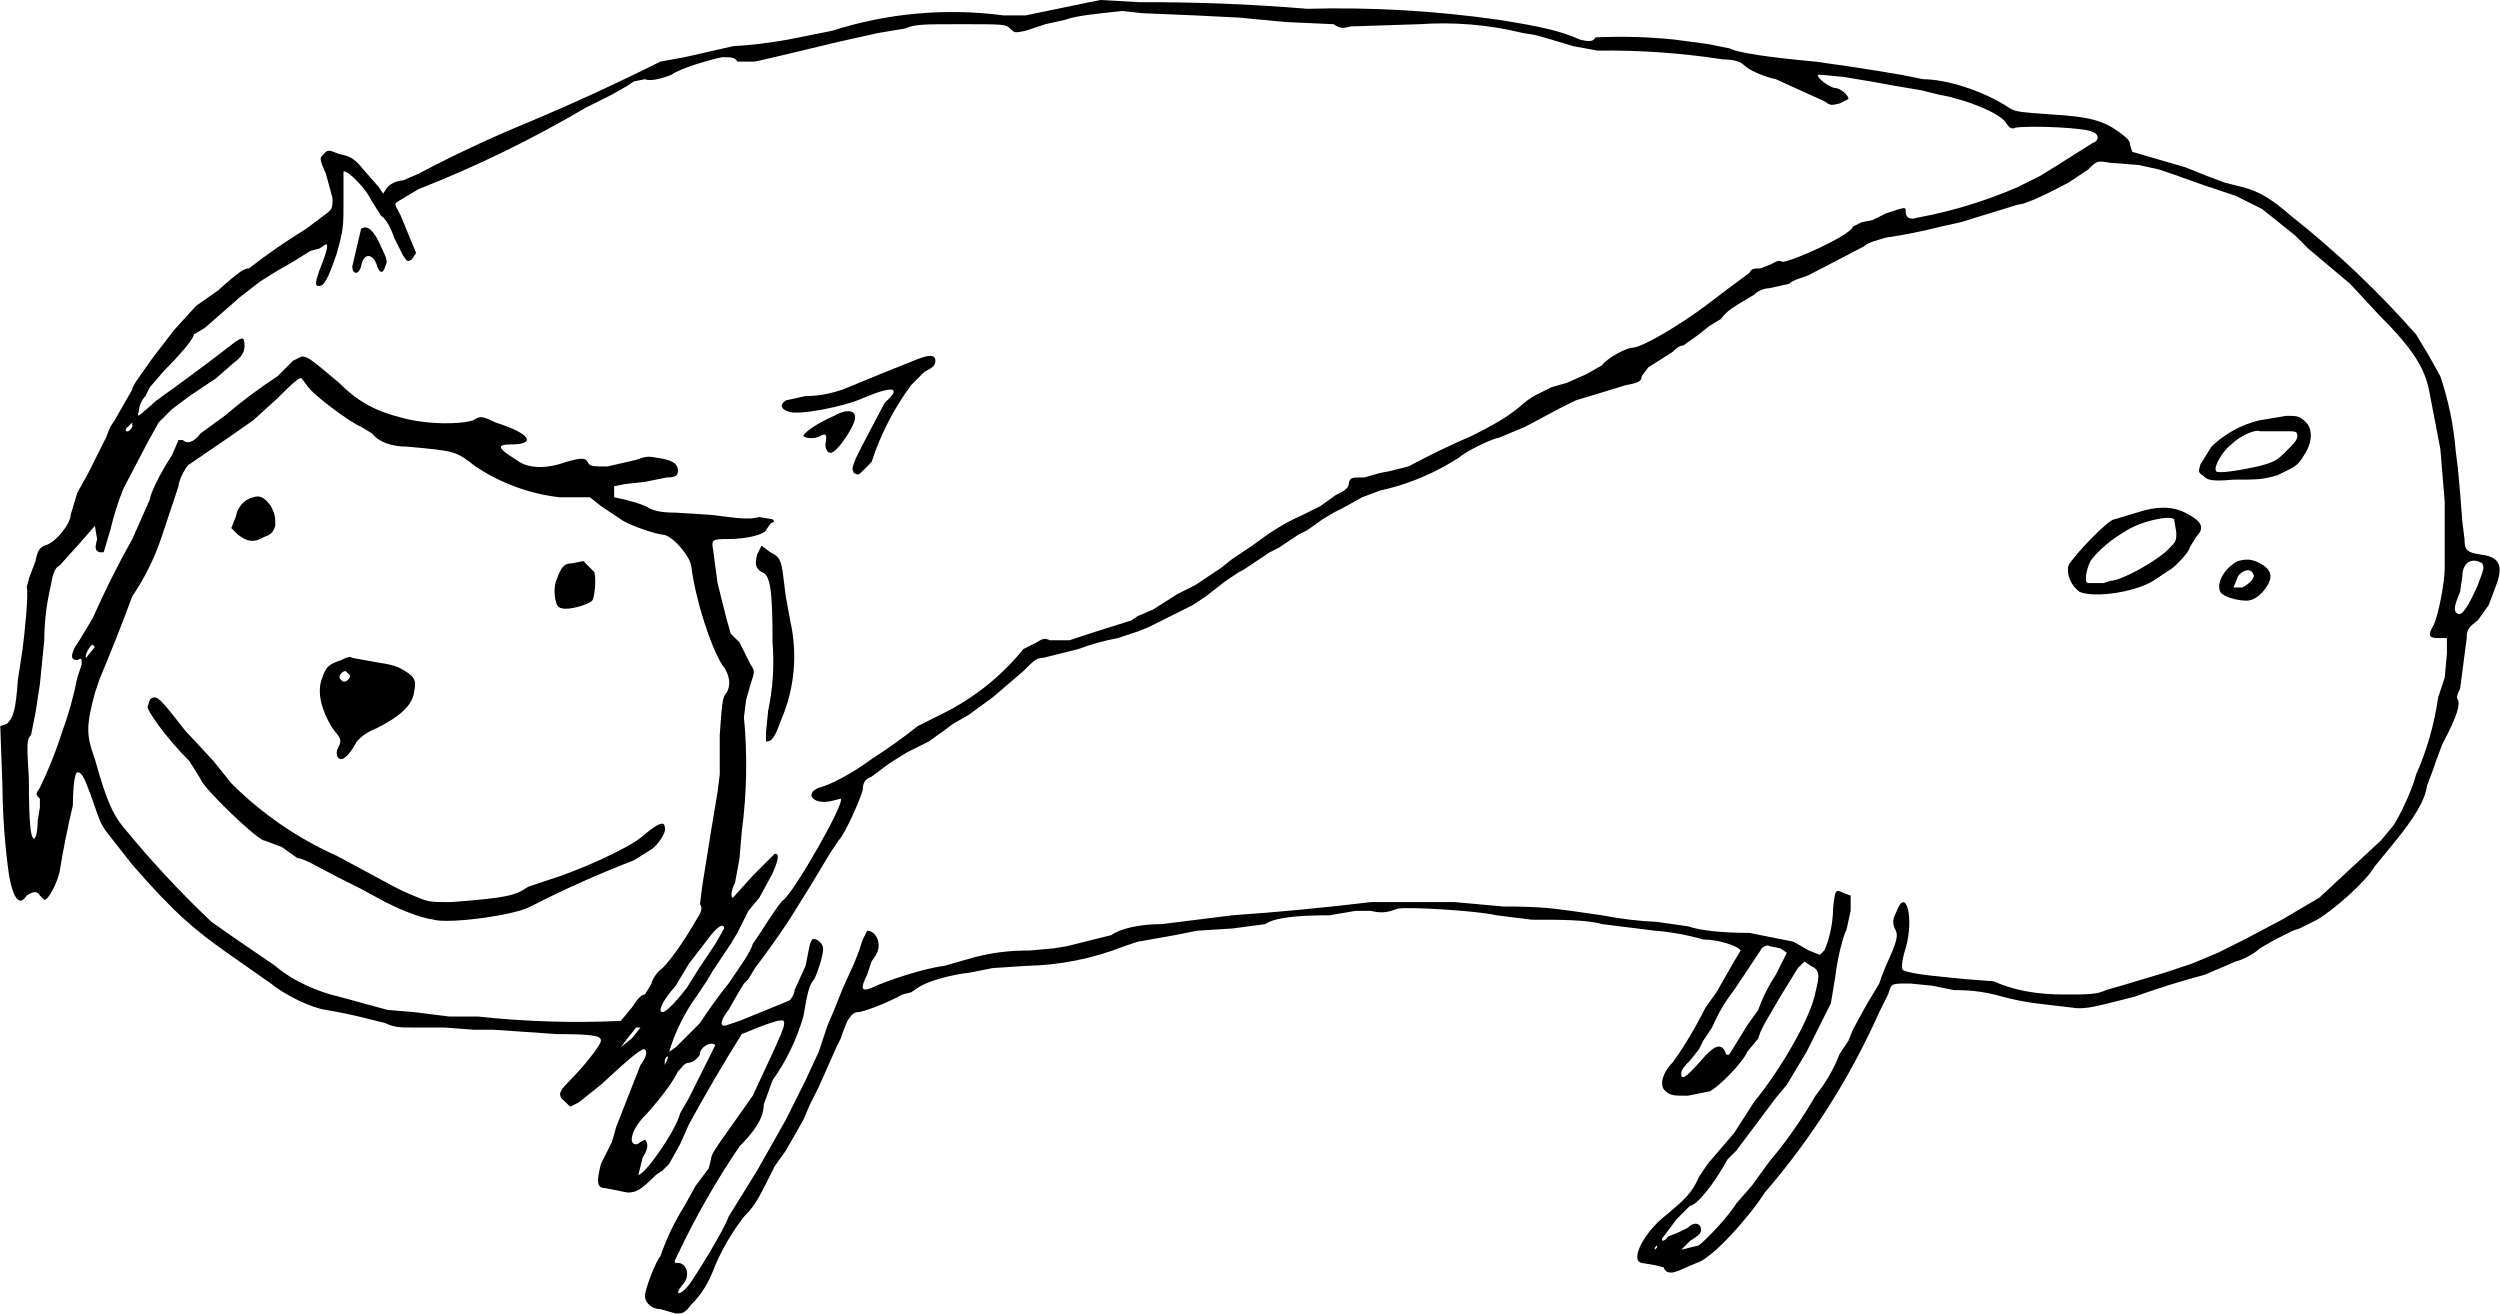
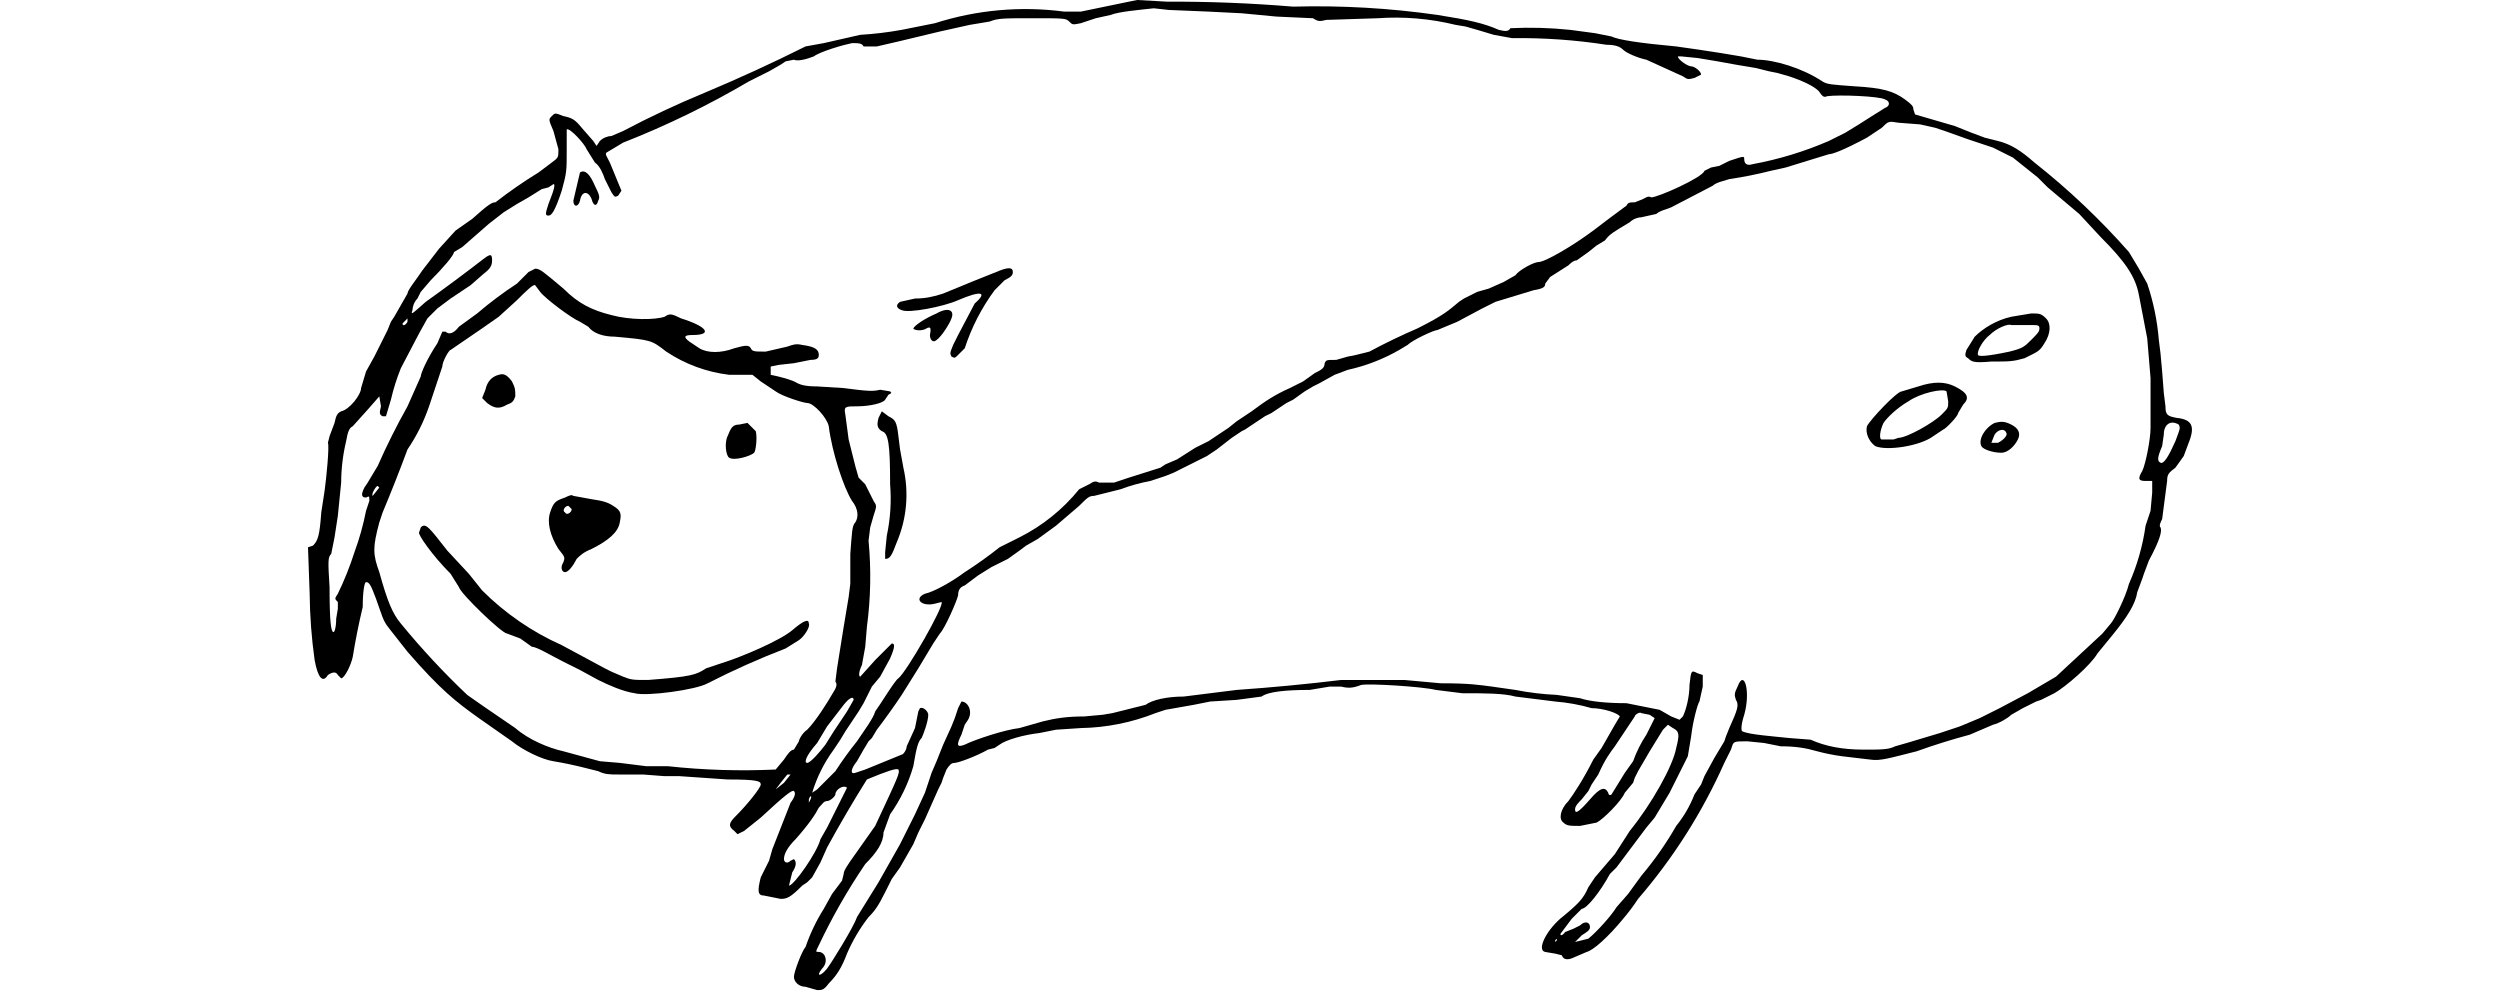
- <svg xmlns="http://www.w3.org/2000/svg" version="1" width="1515" height="796" viewBox="0 0 1136 597">
+ <svg xmlns="http://www.w3.org/2000/svg" version="1" width="1515" height="600" viewBox="0 0 1136 597">
  <path d="M500 0l-5 1-29 6h-10a179 179 0 0 0-78 7l-20 4a212 212 0 0 1-25 3l-22 5-11 2a995 995 0 0 1-61 28 573 573 0 0 0-49 23l-7 3c-2 0-5 1-7 3l-2 3-2-3-7-8c-4-5-6-6-11-7-5-2-5-2-7 0s-2 2 1 9l3 11c0 5 0 5-4 8l-8 6a287 287 0 0 0-26 18c-2 0-4 1-14 10l-10 7-10 11-10 13c-4 6-9 12-9 14l-4 7-4 7-2 3-2 5-4 8-4 8-5 9-3 10c0 4-7 13-12 14-2 1-3 2-4 7l-3 8-1 4c1 2-1 22-2 29l-2 13c-1 14-2 17-5 20l-3 1 1 28a308 308 0 0 0 3 40c2 11 5 14 8 9 3-2 5-2 6 0l2 2c2 0 6-8 7-13a415 415 0 0 1 6-30c0-9 1-15 2-15 2 0 3 2 6 10 4 11 4 13 8 18l11 14c20 23 29 30 43 40l20 14c6 5 18 11 25 12a233 233 0 0 1 19 4l8 2c4 2 7 2 12 2h15l13 1h9l29 2c18 0 20 1 20 3s-8 12-15 19c-4 4-5 6-1 9l2 2 4-2 10-8c14-13 19-17 20-16s1 3-2 7l-11 28-2 7-5 10c-2 8-2 11 2 11l10 2c4 0 6-1 13-8l3-2 3-3 5-9 4-9a785 785 0 0 1 24-41c12-5 18-7 19-6 1 2 0 4-14 34l-12 17c-5 7-7 10-7 12l-1 4-6 8-5 9a111 111 0 0 0-11 23c-2 2-7 15-7 18s3 6 7 6l7 2c3 0 4 0 7-4 5-5 8-10 11-18a101 101 0 0 1 13-22c4-4 6-7 10-15l4-8 5-7 8-14 3-7 4-8 8-18 2-4 1-3 2-5c2-3 3-4 5-4s13-4 20-8l4-1 3-2c4-3 15-6 24-7l10-2 15-1a128 128 0 0 0 45-9l6-2 17-3 10-2 16-1 15-2c4-3 15-4 29-4l12-2h7c4 1 7 1 12-1 5-1 37 1 45 3l16 2c13 0 25 0 32 2l24 3a111 111 0 0 1 22 4c7 0 16 3 17 5l-3 5-4 7-4 7-5 7c-6 12-12 21-15 25-5 5-6 11-3 13 2 2 4 2 10 2l10-2c4-2 15-13 17-18l5-6 1-3 2-4 7-12 8-13 3-3 3 2c4 2 4 4 2 12-2 11-15 34-28 50l-9 14-12 14-4 6c-3 7-6 10-17 19-9 8-14 19-9 20l6 1 4 1c1 3 4 3 8 1l7-3c4-1 13-9 22-20a114 114 0 0 0 9-12 332 332 0 0 0 52-82l4-8 1-3c1-2 2-2 9-2l10 1 10 2c9 0 15 1 22 3a120 120 0 0 0 15 3l17 2c6 1 12-1 28-5a392 392 0 0 1 32-10l14-6c4-1 9-4 11-6l7-4 4-2 4-2 3-1 8-4c7-4 22-17 26-24l9-11c9-11 14-19 15-26l3-8 1-3 3-8c7-13 8-18 7-20-1-1 0-3 1-5l3-23c0-4 1-5 5-8l5-7 3-8c4-10 2-14-7-15-6-1-7-2-7-7l-1-8-1-13-1-11-1-8a142 142 0 0 0-7-34l-5-9-6-10a436 436 0 0 0-57-54c-8-7-14-11-22-13l-8-2-8-3-10-4-24-7-1-3c0-2-1-3-5-6-7-5-13-7-31-8-13-1-16-1-19-3-12-8-29-13-39-13l-10-2-12-2-13-2-14-2c-22-2-35-4-39-6l-10-2-15-2a237 237 0 0 0-36-1c-1 2-3 2-7 1-9-4-18-6-37-9a515 515 0 0 0-87-5 876 876 0 0 0-76-3l-18-1zm19 6l24 1 20 1 21 2 22 1c3 2 4 2 8 1l31-1a152 152 0 0 1 47 4l6 1 7 2 10 3 11 2a344 344 0 0 1 57 4c5 0 8 1 10 3s9 5 14 6l22 10c3 2 3 2 7 1l4-2c0-2-4-5-6-5s-8-4-8-6h2l10 1 12 2 11 2 12 2 8 2 5 1 7 2c9 3 15 6 18 9 2 3 3 4 5 3 7-1 32 0 35 2 3 1 3 4 0 5l-8 5a536 536 0 0 1-16 10l-10 5a212 212 0 0 1-46 14c-3 1-5 0-5-3 0-2 0-2-9 1l-6 3-5 1-4 2c-1 4-28 16-32 16-2-1-3 0-5 1l-5 2c-3 0-4 0-5 2a1129 1129 0 0 0-20 15c-12 9-29 19-33 19-3 0-12 5-14 8l-7 4-9 4-7 2-4 2-4 2-3 2c-6 5-9 8-25 16a377 377 0 0 0-29 14l-8 2-5 1-7 2c-6 0-6 0-7 2 0 3-2 4-6 6l-7 5-8 4c-9 4-15 8-23 14l-9 6-5 4-3 2-3 2-3 2-3 2-8 4-11 7-7 3-3 2-19 6-9 3h-9c-2-1-3-1-6 1l-4 2-2 1a110 110 0 0 1-36 29l-12 6a253 253 0 0 1-21 15c-8 6-19 12-24 13-7 3-2 8 6 6l4-1c2 2-21 42-26 46-2 1-11 16-14 20-1 4-7 12-11 18a217 217 0 0 0-13 18l-4 4-7 7-3 2a86 86 0 0 1 13-26l4-6 3-5 4-6 4-6 3-5 3-6 2-4 5-6 6-11c3-7 3-9 1-9l-10 10-9 10c-1 0-1-3 1-7l2-11 1-12a229 229 0 0 0 1-52l1-8 2-7c2-6 2-6 0-9l-2-4-3-6-4-4-2-7-4-16-2-15c-1-5 0-5 7-5 8 0 16-2 17-4l2-3c2-1 2-1 1-2l-6-1c-4 1-7 1-22-1l-16-1c-7 0-10-1-12-2-3-2-11-4-16-5v-5l5-1 9-1 10-2c4 0 5-1 5-3 0-3-2-5-10-6-4-1-6 0-9 1l-13 3c-7 0-8 0-9-2s-3-2-10 0c-8 3-16 3-21 0l-6-4c-4-3-3-4 2-4 12 0 9-5-7-10-6-3-7-3-10-1-6 2-21 2-32-1-12-3-20-7-29-16-12-10-14-12-17-12l-4 2-7 7a234 234 0 0 0-24 18l-11 8c-3 4-6 5-8 3h-2l-3 7c-6 9-10 18-10 20l-8 18a420 420 0 0 0-18 36l-6 10-2 3c-2 4-2 6 1 6 2-1 2-1 2 2l-2 6a163 163 0 0 1-7 25 188 188 0 0 1-10 25c-2 3-2 3 0 5v4l-1 6c0 5-1 9-2 8s-2-5-2-27c-1-16-1-18 1-20l2-10 2-13 2-20a109 109 0 0 1 3-25c1-6 2-8 4-9l9-10 7-8 1 6c-1 4-1 5 1 6h2l3-10a127 127 0 0 1 6-19l11-21 5-9 6-6 8-6 12-8 8-7c4-3 5-5 5-8 0-4-1-4-5-1a1123 1123 0 0 1-35 26c-9 8-9 8-8 5 0-2 1-5 3-7l2-4 6-7c7-7 14-15 14-17l5-3 8-7 8-7 9-7 8-5 7-4 8-5 4-1 3-2c1 0 1 2-3 12-2 6-2 7 0 7s4-3 8-15c3-11 3-12 3-24V78c2-1 11 9 12 12l5 8c3 2 5 7 6 10l4 8c2 3 2 3 4 2l2-3-7-17c-2-4-3-5-2-6l10-6a534 534 0 0 0 76-37l4-2 8-4 7-4 3-2 5-1c2 1 7 0 12-2 4-3 18-7 23-8 4 0 6 0 7 2h8l13-3 25-6 9-2 9-2 12-2c5-2 8-2 26-2 19 0 20 0 22 2s2 2 7 1l9-3 9-2c5-2 17-3 26-4l9 1zm453 69l9 2 6 2 14 5 15 5 8 4 4 2 15 12 6 6 19 16 13 14c15 15 21 24 23 35l5 26 2 24v30c0 7-3 22-5 26-3 5-2 6 2 6h4v7l-1 11-3 9a131 131 0 0 1-10 35c-2 8-9 22-11 24l-5 6-28 26-17 10-17 9-12 6-12 5-6 2-6 2-20 6-7 2c-4 2-8 2-19 2-13 0-23-2-32-6l-13-1c-9-1-24-2-28-4-1 0-1-4 1-10 4-14 0-28-4-17-2 4-2 5-1 8 2 3 1 6-4 17l-2 5-1 3-6 10-6 11-2 5-4 6a71 71 0 0 1-11 19 203 203 0 0 1-21 30l-8 11-7 8c-3 5-12 15-17 19l-8 2 4-4c3-2 5-3 5-5 0-3-3-4-6-1l-4 2-5 2c-2 3-4 2-2 0l6-8 6-6c3 0 11-10 17-21l4-4 12-16 6-8 5-6 3-5 3-5 3-5 11-22 2-12c1-9 4-20 5-21l2-9v-7l-3-1c-4-2-4-2-5 7 0 7-2 15-4 19l-2 2-5-2-7-4-20-4c-12 0-22-1-28-3l-14-2a168 168 0 0 1-25-3l-14-2c-8-1-13-2-31-2l-22-2h-38a1257 1257 0 0 1-63 6l-16 2-16 2c-10 0-19 2-23 5l-20 5-6 1-11 1c-10 0-17 1-25 3l-14 4c-9 1-27 7-33 10-5 2-5 0-2-6l2-6 2-3c3-5 0-11-4-11l-2 4-2 6-2 5-5 11-4 10-3 7-4 12-6 13-9 18-13 23-13 21c-2 6-15 27-18 31-4 5-7 5-3 0 4-4 2-10-2-10-2 0-2 0 0-4a365 365 0 0 1 28-49c7-7 11-13 11-19l4-11a96 96 0 0 0 14-29c2-12 3-15 5-17 1-2 4-10 4-14 0-2-3-5-5-4l-1 2-2 10-5 11c0 2-2 5-3 5l-22 9-6 2c-3 1-3-2 1-7l4-7 3-5 2-2 3-5a417 417 0 0 0 15-21l10-16 9-15 4-6c3-3 10-19 11-23 0-3 1-5 4-6l8-6 8-5 10-5 7-5 4-3 7-4 11-8 7-6 7-6c5-5 6-6 9-6l16-4a105 105 0 0 1 18-5l9-3 5-2 4-2 4-2 4-2 4-2 4-2 6-4 9-7 6-4 2-1 6-4 6-4 4-2 9-6 4-2 7-5 5-3 4-2 9-5 8-3a109 109 0 0 0 31-12l5-3c3-3 16-9 18-9l12-5 15-8 8-4 23-7c6-1 7-2 7-4l3-4 11-7c1-1 3-3 5-3l7-5 5-4 5-3c3-4 5-5 15-11 2-2 5-3 7-3l9-2c2-2 7-3 9-4l25-13c2-2 7-3 10-4a247 247 0 0 0 25-5l9-2 26-8c2 0 8-2 23-10l9-6c4-4 4-4 10-3l13 1zM140 176c3 4 19 16 24 18l5 3c3 4 9 6 16 6 22 2 22 2 31 9a87 87 0 0 0 38 14h14l5 4 9 6c4 3 17 7 19 7 4 0 12 9 13 14 2 16 9 37 14 45 4 5 4 10 2 13-2 2-2 6-3 19v18l-1 8-3 18-4 25-1 8c1 1 1 3-1 6-4 7-11 18-16 23-3 2-5 6-5 7l-3 5c-2 0-4 3-6 6l-5 6a421 421 0 0 1-65-2h-13l-16-2-12-1-22-6c-9-2-21-7-29-14l-19-13-10-7a465 465 0 0 1-40-43c-5-6-8-13-13-31-4-11-4-15 0-30l2-6a978 978 0 0 0 15-38 109 109 0 0 0 13-26l8-24c0-3 4-10 5-10l19-13 10-7 11-10c5-5 10-10 11-9l3 4zm-80 18c-1 2-3 3-3 1l3-3v2zm1068 62c1 2 1 2-2 10-4 9-7 14-9 13s-2-3 1-10l1-7c0-6 4-9 9-6zM43 294l-4 5c-1-1 2-6 3-6l1 1zm286 128l-4 7-4 6-4 6-5 8c-3 4-9 11-11 11s-1-4 6-12l6-10 10-13c4-5 6-5 6-3zm480 9l3 2-5 10a73 73 0 0 0-8 16l-5 7-8 13c-1 1-2 0-2-1-2-4-5-3-11 4-7 8-9 9-9 6 0-2 2-4 4-6l4-5 2-4 4-6c4-9 7-13 10-17l4-6 4-6 4-6c0-1 3-3 4-2l5 1zm-522 41l-5 4 3-4 4-5h2l-4 5zm38 3l-12 24-4 7c-2 8-16 28-19 28l2-8c2-3 3-6 1-8l-2 1c-2 2-4 1-4-1 0-3 2-7 7-12 8-9 12-15 14-19 2-2 3-4 5-4s5-3 5-4c0-3 5-6 7-4zm-22 7l-1 2v-2c1-3 2-2 1 0zm450 85l-1 1v-1l1-1v1z" />
  <path d="M164 104l-4 17c0 4 3 4 4 0 1-6 5-6 7-1 1 4 3 5 4 1 1-2 1-3-2-9-3-7-6-10-9-8zM415 164l-15 6-17 7c-6 2-11 3-17 3l-9 2c-3 2-2 4 1 5 4 2 25-2 34-6 14-6 18-5 10 2l-10 19-3 6c-2 5-2 5-1 7 2 1 2 1 4-1l4-4a123 123 0 0 1 18-35l6-6c4-2 5-3 5-5 0-3-3-3-10 0z" />
  <path d="M379 189c-7 3-13 7-14 9 0 1 5 2 8 0 2-1 3-1 2 4 0 3 2 5 4 3 3-2 8-10 9-13 2-5-2-7-9-3zM344 252c-1 4-1 6 2 8 4 1 5 8 5 32a107 107 0 0 1-2 31l-1 10v4c3 0 4-2 7-10a73 73 0 0 0 4-45l-2-11-1-8c-1-9-2-10-6-12l-4-3-2 4zM1027 191c-9 2-17 7-22 12l-5 8c-1 3-1 4 1 5 2 2 3 3 14 2 11 0 13 0 20-2 8-4 9-4 12-9 4-6 4-12 1-15s-4-3-9-3l-12 2zm5 5h7c4 0 5 0 5 2s-1 3-5 7-5 5-13 7c-14 3-19 3-19 2-1-2 3-9 7-12 4-4 11-7 13-6h5zM971 233l-10 3c-3 0-19 17-21 21-1 4 1 9 5 12 7 3 27 0 35-6l6-4c1 0 9-8 9-10l3-5c4-4 3-7-5-11-6-3-13-3-22 0zm17 3l1 6c0 4 0 4-4 8-5 5-21 14-26 14l-3 1h-7c-2 0-1-6 1-10 2-3 8-9 15-13 7-5 21-8 23-6zM1017 255c-6 3-10 10-8 14 1 2 7 4 12 4 4 0 8-4 10-8s0-7-4-9-6-2-10-1zm7 6c1 1-1 4-5 6h-4l2-5c2-3 6-4 7-1zM115 226c-4 1-7 4-8 9l-2 5 3 3c4 3 7 4 12 1 3-1 4-2 5-5 0-4 0-5-2-9-3-4-5-5-8-4zM260 256c-4 0-5 2-7 7-2 4-1 12 1 13 3 2 13-1 15-3 1-1 2-9 1-13l-5-5-5 1zM155 300c-6 2-7 3-9 9s0 14 5 22c4 5 4 5 3 8-2 3-1 6 1 6s5-4 7-8c2-2 4-4 9-6 10-5 16-10 17-16 1-5 1-7-4-10-3-2-6-3-13-4l-11-2c-1-1-3 0-5 1zm4 7c0 2-3 4-4 2-2-1 0-4 2-4l2 2z" />
  <path d="M68 318l-1 3c-1 1 8 14 19 25l5 8c1 4 26 28 29 28l8 3 7 5c3 0 11 5 19 9l10 5 11 6c6 3 15 7 22 8 7 2 37-2 44-6a490 490 0 0 1 47-21l8-5c3-2 7-8 6-10 0-3-3-2-10 4s-30 16-43 20l-9 3c-6 4-9 5-35 7-9 0-10 0-15-2l-7-3-4-2-26-14a160 160 0 0 1-48-33l-8-10-13-14c-11-14-13-17-16-14z" />
</svg>
